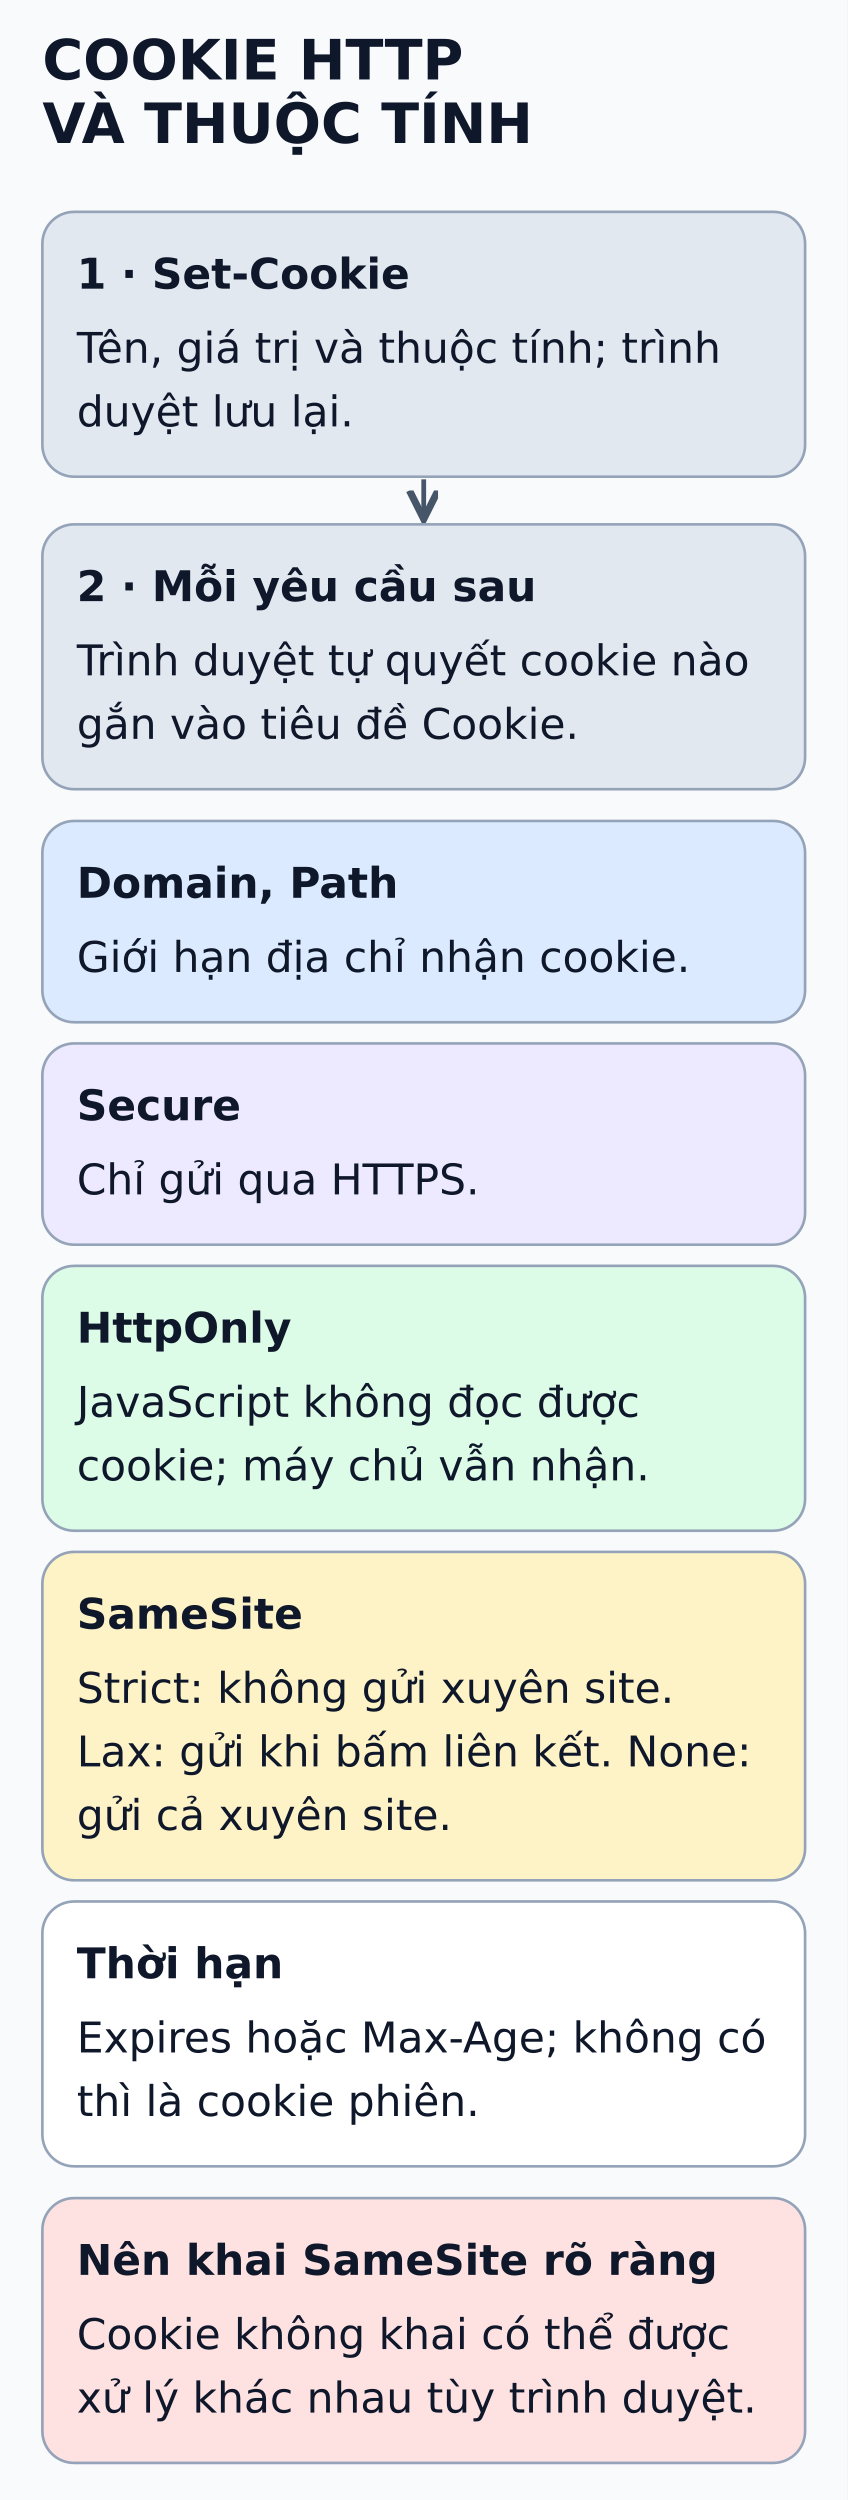
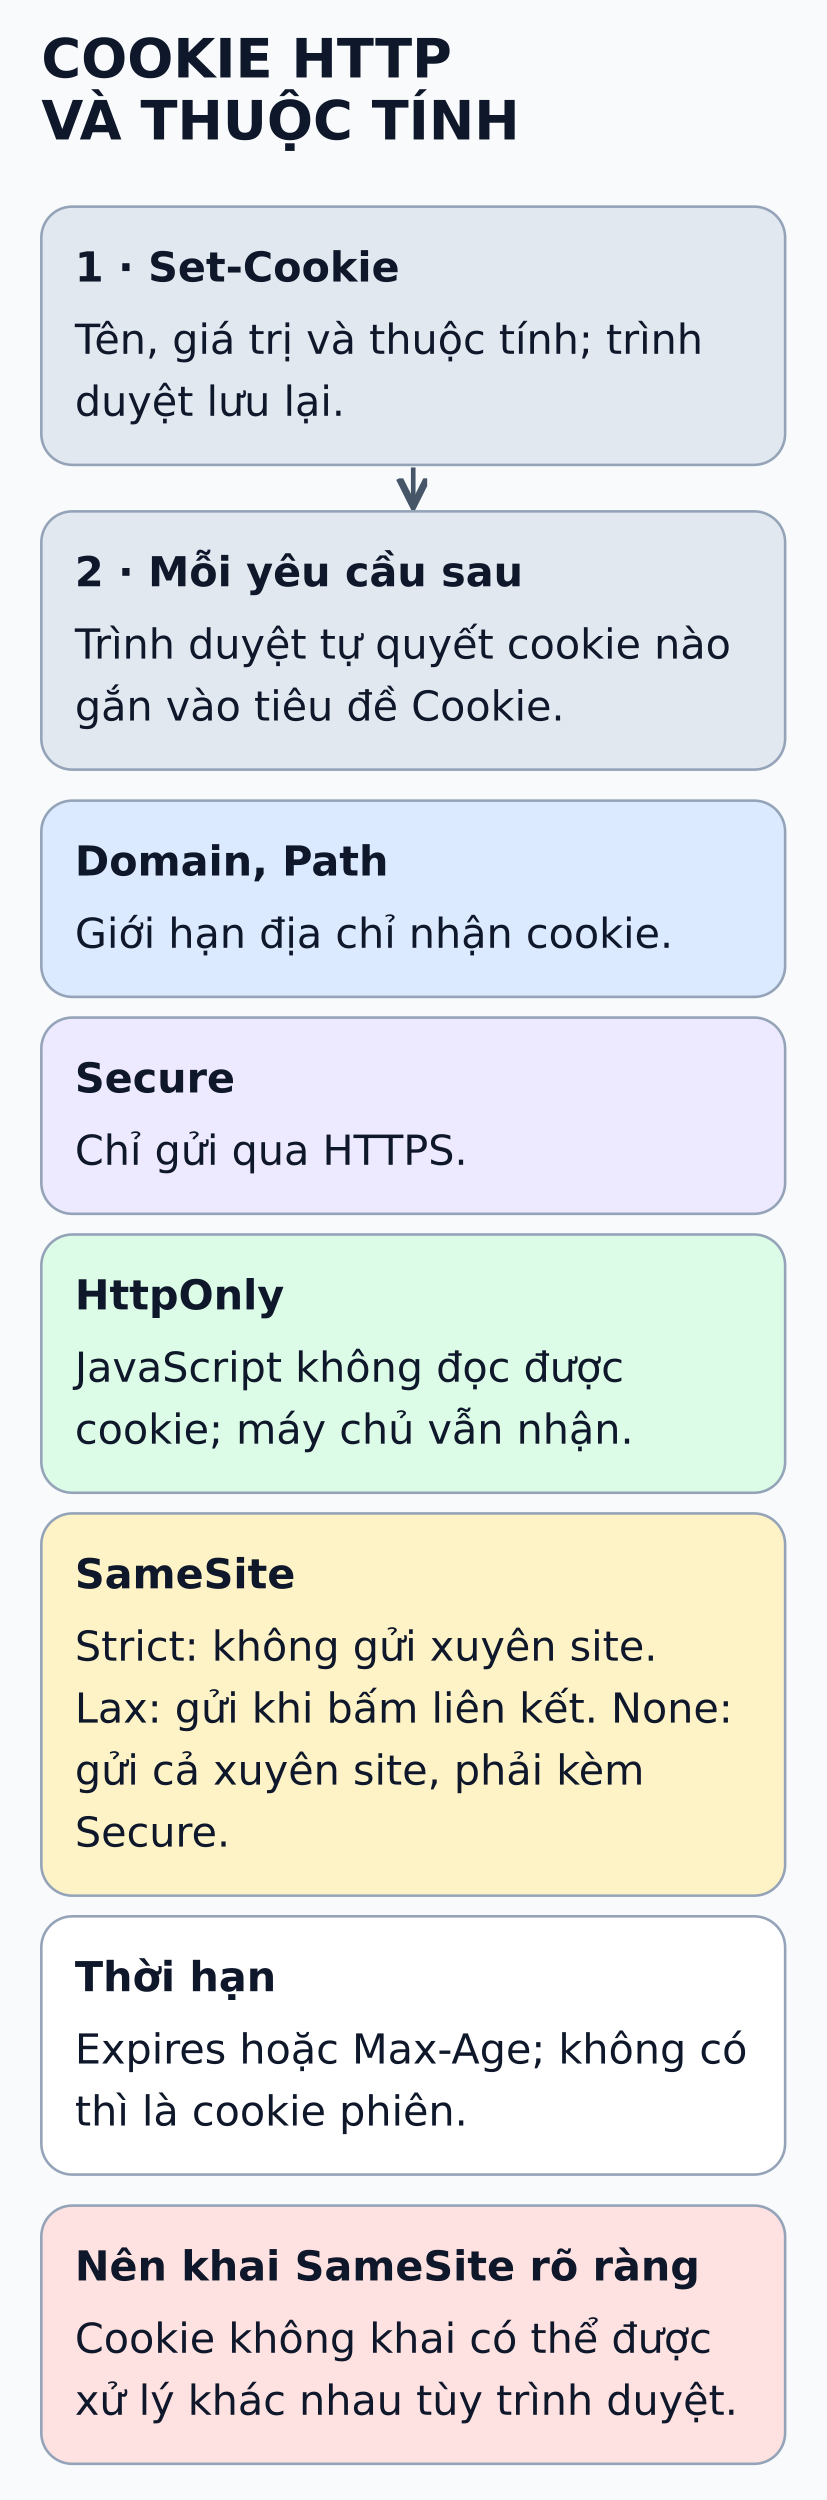
- <svg xmlns="http://www.w3.org/2000/svg" viewBox="0 0 320 944" width="320" height="944" role="img" aria-labelledby="title desc">
+ <svg xmlns="http://www.w3.org/2000/svg" viewBox="0 0 320 968" width="320" height="968" role="img" aria-labelledby="title desc">
  <defs>
    <marker id="arrow" markerWidth="8" markerHeight="8" refX="6" refY="3" orient="auto">
      <path d="M0,0 L6,3 L0,6" fill="none" stroke="#475569" stroke-width="1.5" />
    </marker>
  </defs>
-   <rect width="320" height="944" fill="#f8fafc" />
+   <rect width="320" height="968" fill="#f8fafc" />
  <g font-family="DejaVu Sans, Arial, sans-serif" fill="#0f172a">
    <text x="16" y="30" font-size="21" font-weight="bold">COOKIE HTTP</text>
    <text x="16" y="54" font-size="21" font-weight="bold">VÀ THUỘC TÍNH</text>
    <rect x="16" y="80" width="288" height="100" rx="12" fill="#e2e8f0" stroke="#94a3b8" />
    <text x="29" y="109" font-size="16" font-weight="bold">1 · Set-Cookie</text>
    <text x="29" y="137" font-size="16" font-weight="normal">Tên, giá trị và thuộc tính; trình</text>
    <text x="29" y="161" font-size="16" font-weight="normal">duyệt lưu lại.</text>
    <line x1="160" y1="181" x2="160" y2="196" stroke="#475569" stroke-width="1.8" marker-end="url(#arrow)" />
    <rect x="16" y="198" width="288" height="100" rx="12" fill="#e2e8f0" stroke="#94a3b8" />
    <text x="29" y="227" font-size="16" font-weight="bold">2 · Mỗi yêu cầu sau</text>
    <text x="29" y="255" font-size="16" font-weight="normal">Trình duyệt tự quyết cookie nào</text>
    <text x="29" y="279" font-size="16" font-weight="normal">gắn vào tiêu đề Cookie.</text>
    <rect x="16" y="310" width="288" height="76" rx="12" fill="#dbeafe" stroke="#94a3b8" />
    <text x="29" y="339" font-size="16" font-weight="bold">Domain, Path</text>
    <text x="29" y="367" font-size="16" font-weight="normal">Giới hạn địa chỉ nhận cookie.</text>
    <rect x="16" y="394" width="288" height="76" rx="12" fill="#ede9fe" stroke="#94a3b8" />
    <text x="29" y="423" font-size="16" font-weight="bold">Secure</text>
    <text x="29" y="451" font-size="16" font-weight="normal">Chỉ gửi qua HTTPS.</text>
    <rect x="16" y="478" width="288" height="100" rx="12" fill="#dcfce7" stroke="#94a3b8" />
    <text x="29" y="507" font-size="16" font-weight="bold">HttpOnly</text>
    <text x="29" y="535" font-size="16" font-weight="normal">JavaScript không đọc được</text>
    <text x="29" y="559" font-size="16" font-weight="normal">cookie; máy chủ vẫn nhận.</text>
-     <rect x="16" y="586" width="288" height="124" rx="12" fill="#fef3c7" stroke="#94a3b8" />
+     <rect x="16" y="586" width="288" height="148" rx="12" fill="#fef3c7" stroke="#94a3b8" />
    <text x="29" y="615" font-size="16" font-weight="bold">SameSite</text>
    <text x="29" y="643" font-size="16" font-weight="normal">Strict: không gửi xuyên site.</text>
    <text x="29" y="667" font-size="16" font-weight="normal">Lax: gửi khi bấm liên kết. None:</text>
-     <text x="29" y="691" font-size="16" font-weight="normal">gửi cả xuyên site.</text>
-     <rect x="16" y="718" width="288" height="100" rx="12" fill="#ffffff" stroke="#94a3b8" />
-     <text x="29" y="747" font-size="16" font-weight="bold">Thời hạn</text>
-     <text x="29" y="775" font-size="16" font-weight="normal">Expires hoặc Max-Age; không có</text>
-     <text x="29" y="799" font-size="16" font-weight="normal">thì là cookie phiên.</text>
-     <rect x="16" y="830" width="288" height="100" rx="12" fill="#fee2e2" stroke="#94a3b8" />
-     <text x="29" y="859" font-size="16" font-weight="bold">Nên khai SameSite rõ ràng</text>
-     <text x="29" y="887" font-size="16" font-weight="normal">Cookie không khai có thể được</text>
-     <text x="29" y="911" font-size="16" font-weight="normal">xử lý khác nhau tùy trình duyệt.</text>
+     <text x="29" y="691" font-size="16" font-weight="normal">gửi cả xuyên site, phải kèm</text>
+     <text x="29" y="715" font-size="16" font-weight="normal">Secure.</text>
+     <rect x="16" y="742" width="288" height="100" rx="12" fill="#ffffff" stroke="#94a3b8" />
+     <text x="29" y="771" font-size="16" font-weight="bold">Thời hạn</text>
+     <text x="29" y="799" font-size="16" font-weight="normal">Expires hoặc Max-Age; không có</text>
+     <text x="29" y="823" font-size="16" font-weight="normal">thì là cookie phiên.</text>
+     <rect x="16" y="854" width="288" height="100" rx="12" fill="#fee2e2" stroke="#94a3b8" />
+     <text x="29" y="883" font-size="16" font-weight="bold">Nên khai SameSite rõ ràng</text>
+     <text x="29" y="911" font-size="16" font-weight="normal">Cookie không khai có thể được</text>
+     <text x="29" y="935" font-size="16" font-weight="normal">xử lý khác nhau tùy trình duyệt.</text>
  </g>
</svg>
